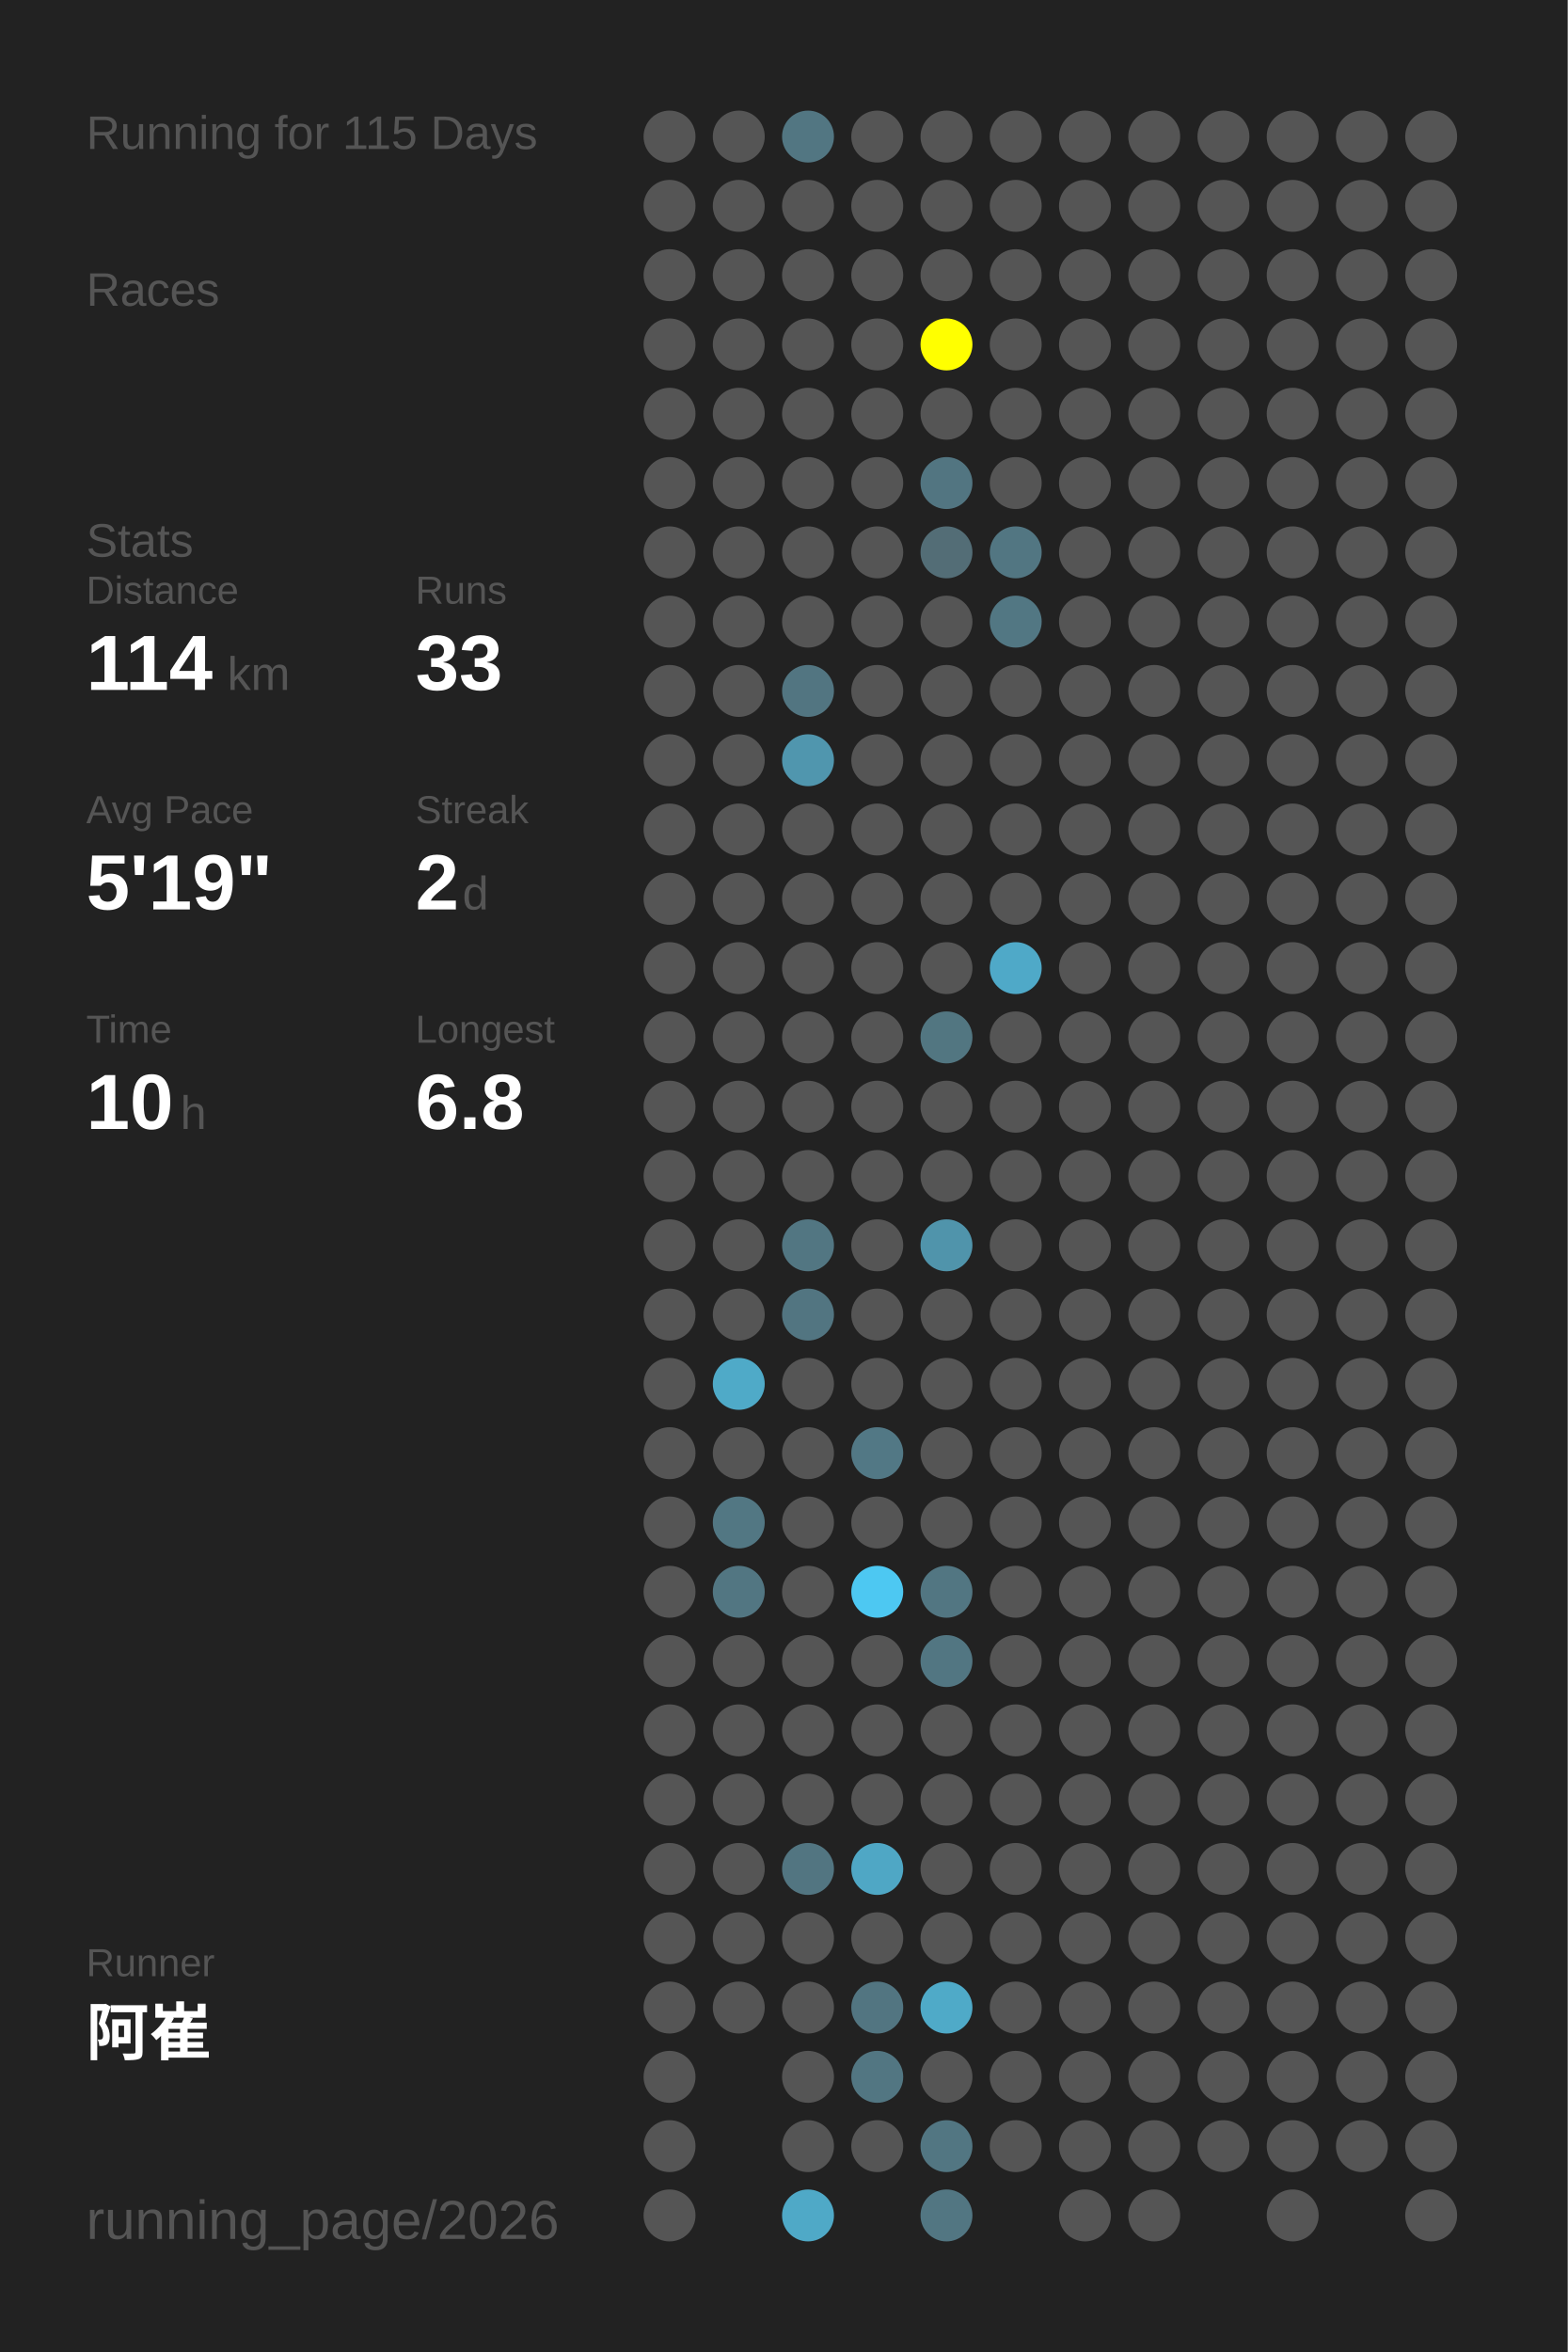
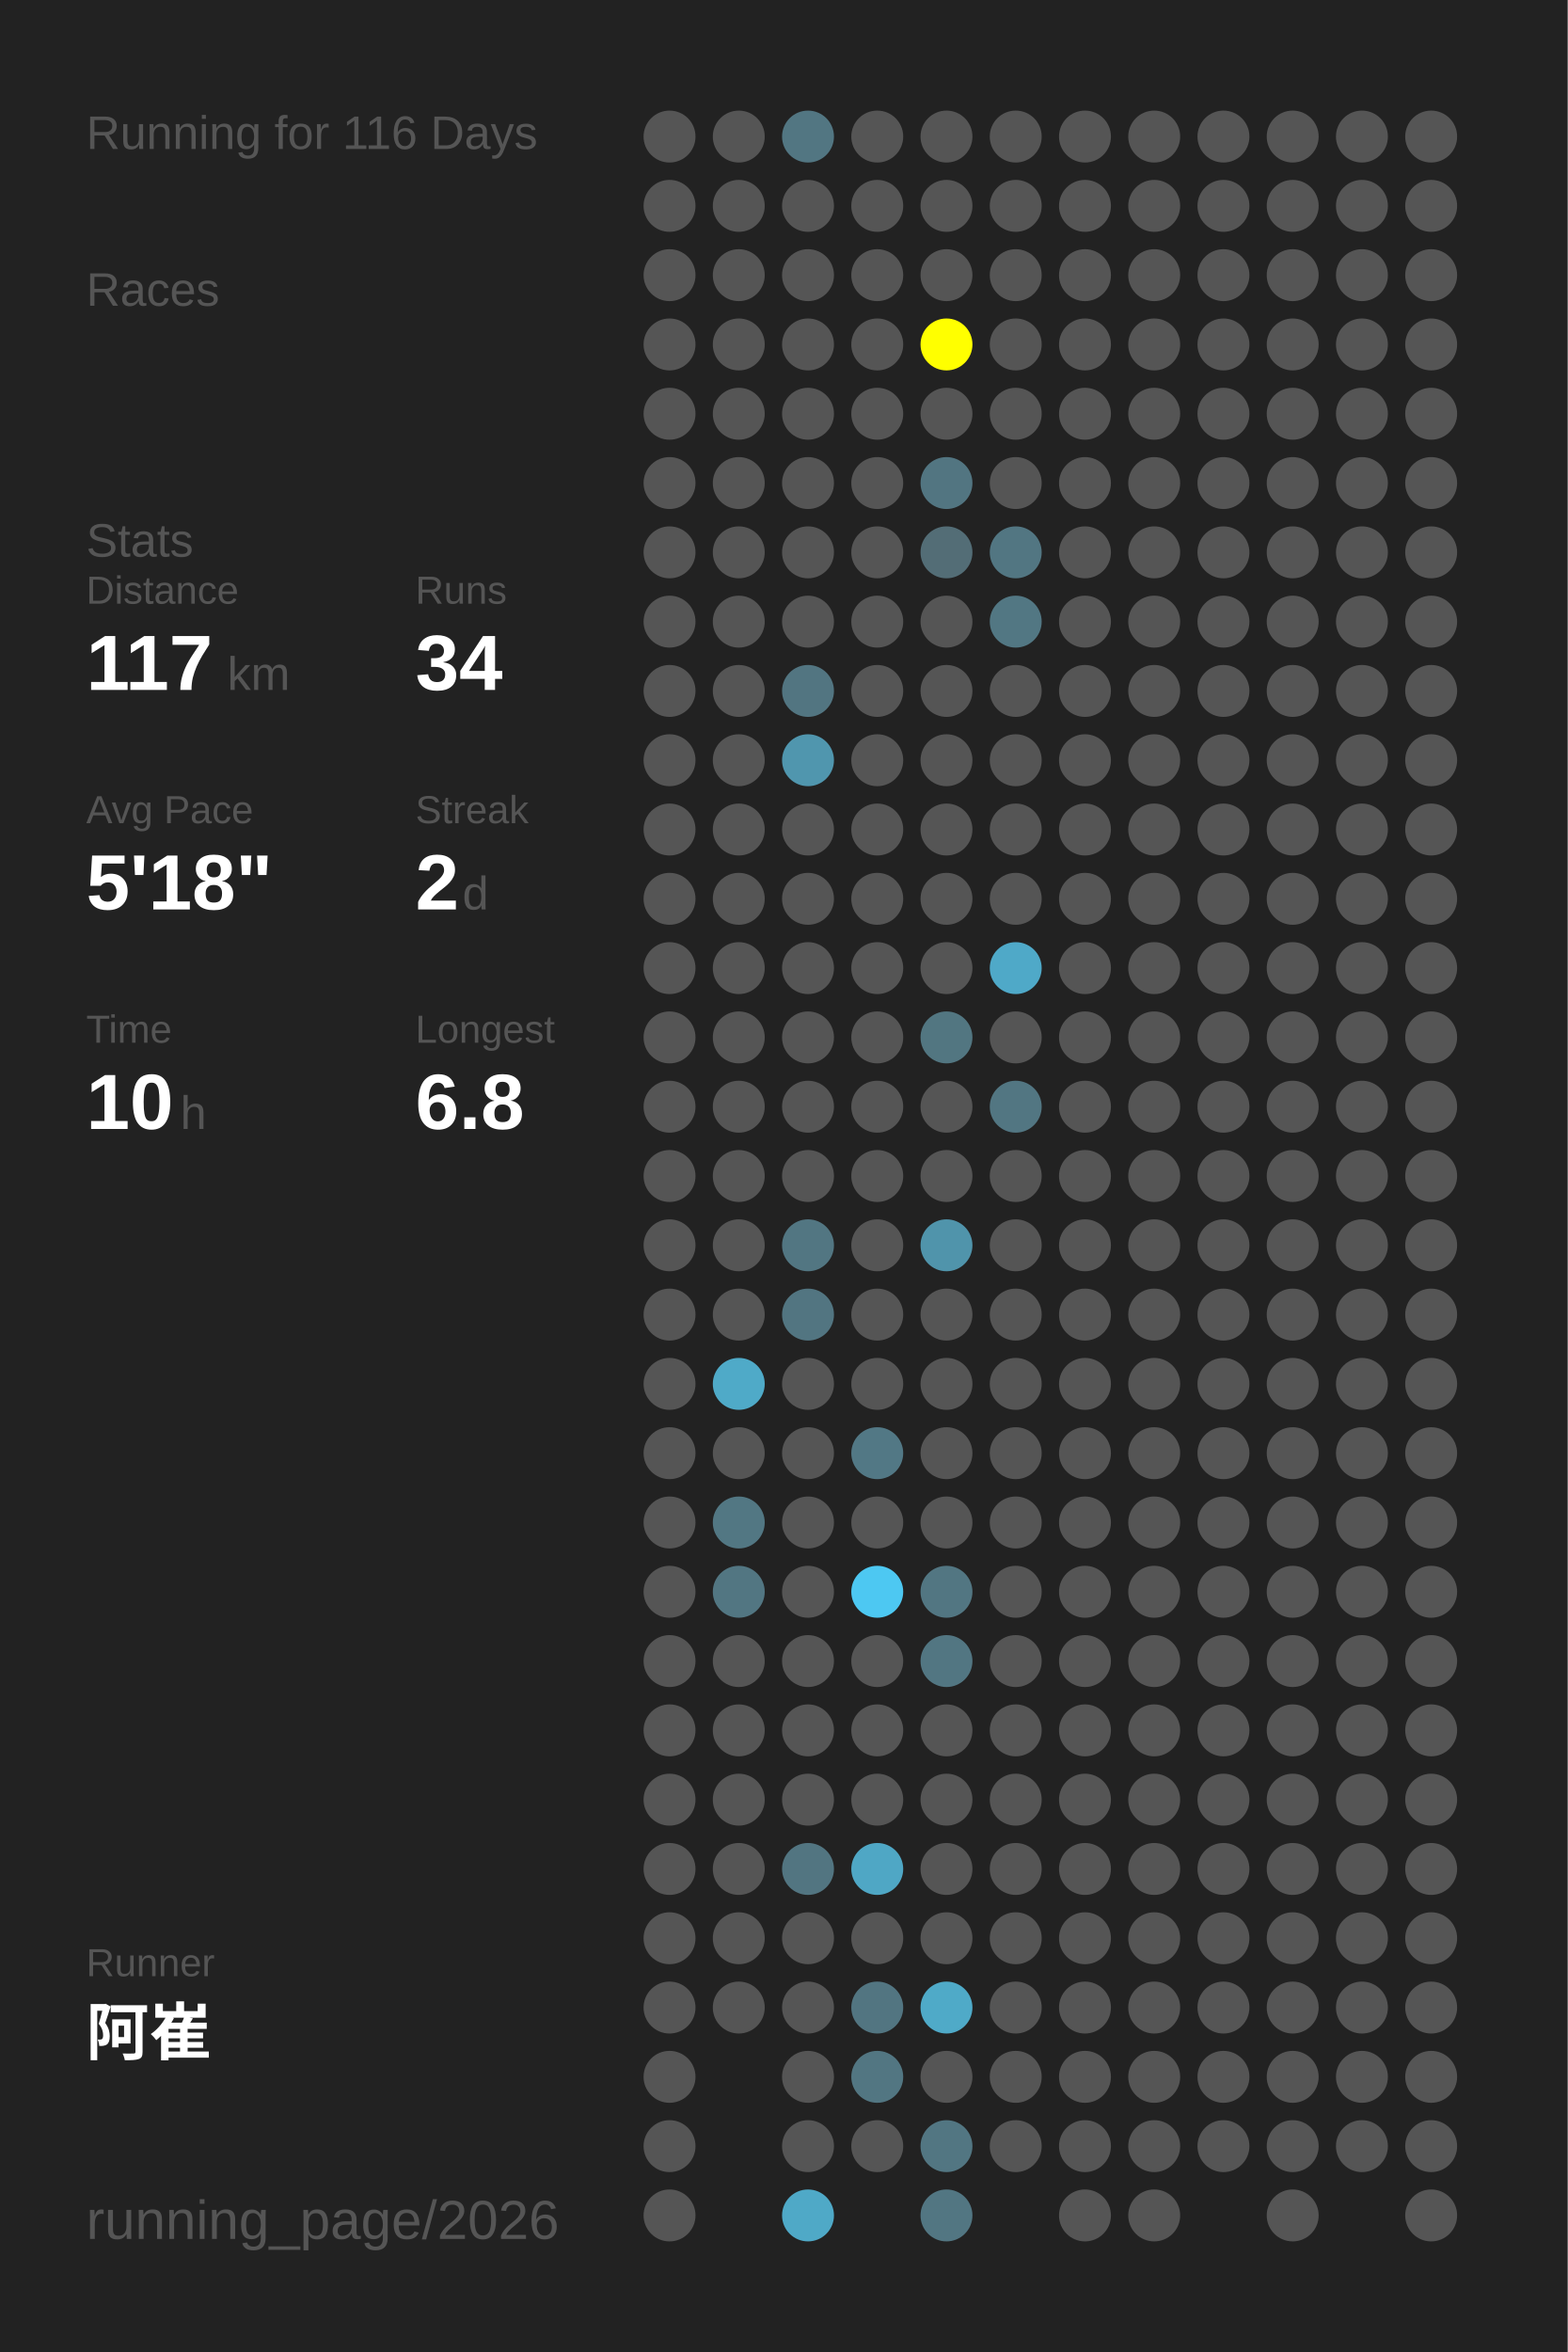
<svg xmlns="http://www.w3.org/2000/svg" baseProfile="full" height="300mm" version="1.1" viewBox="0,0,200,300" width="200mm">
  <defs />
  <rect fill="#222222" height="300" width="200" x="0" y="0" />
-   <text fill="#555555" style="font-size:6px; font-family:Arial;" x="11" y="19">Running for 115 Days</text>
+   <text fill="#555555" style="font-size:6px; font-family:Arial;" x="11" y="19">Running for 116 Days</text>
  <text fill="#555555" style="font-size:6px; font-family:Arial;" x="11" y="39">Races</text>
  <text fill="#555555" style="font-size:6px; font-family:Arial;" x="11" y="71">Stats</text>
  <text fill="#555555" style="font-size:5px; font-family:Arial;" x="11" y="77">Distance</text>
-   <text fill="#FFFFFF" style="font-size:10px; font-family:Arial; font-weight:bold;" x="11" y="88">114</text>
+   <text fill="#FFFFFF" style="font-size:10px; font-family:Arial; font-weight:bold;" x="11" y="88">117</text>
  <text fill="#555555" style="font-size:6px; font-family:Arial;" x="29" y="88">km</text>
  <text fill="#555555" style="font-size:5px; font-family:Arial;" x="53" y="77">Runs</text>
-   <text fill="#FFFFFF" style="font-size:10px; font-family:Arial; font-weight:bold;" x="53" y="88">33</text>
+   <text fill="#FFFFFF" style="font-size:10px; font-family:Arial; font-weight:bold;" x="53" y="88">34</text>
  <text fill="#555555" style="font-size:5px; font-family:Arial;" x="11" y="105">Avg Pace</text>
-   <text fill="#FFFFFF" style="font-size:10px; font-family:Arial; font-weight:bold;" x="11" y="116">5'19"</text>
+   <text fill="#FFFFFF" style="font-size:10px; font-family:Arial; font-weight:bold;" x="11" y="116">5'18"</text>
  <text fill="#555555" style="font-size:5px; font-family:Arial;" x="53" y="105">Streak</text>
  <text fill="#FFFFFF" style="font-size:10px; font-family:Arial; font-weight:bold;" x="53" y="116">2</text>
  <text fill="#555555" style="font-size:6px; font-family:Arial;" x="59" y="116">d</text>
  <text fill="#555555" style="font-size:5px; font-family:Arial;" x="11" y="133">Time</text>
  <text fill="#FFFFFF" style="font-size:10px; font-family:Arial; font-weight:bold;" x="11" y="144">10</text>
  <text fill="#555555" style="font-size:6px; font-family:Arial;" x="23" y="144">h</text>
  <text fill="#555555" style="font-size:5px; font-family:Arial;" x="53" y="133">Longest</text>
  <text fill="#FFFFFF" style="font-size:10px; font-family:Arial; font-weight:bold;" x="53" y="144">6.8</text>
  <text fill="#555555" style="font-size:5px; font-family:Arial;" x="11" y="252.065">Runner</text>
  <text fill="#FFFFFF" style="font-size:8px; font-family:Arial; font-weight:bold;" x="11" y="262.065">阿崔</text>
  <text fill="#555555" style="font-size:7px; font-family:Arial;" x="11" y="285.581">running_page/2026</text>
  <circle cx="85.417" cy="17.419" fill="#555555" r="3.312" />
  <circle cx="85.417" cy="26.258" fill="#555555" r="3.312" />
  <circle cx="85.417" cy="35.097" fill="#555555" r="3.312" />
  <circle cx="85.417" cy="43.935" fill="#555555" r="3.312" />
  <circle cx="85.417" cy="52.774" fill="#555555" r="3.312" />
  <circle cx="85.417" cy="61.613" fill="#555555" r="3.312" />
  <circle cx="85.417" cy="70.452" fill="#555555" r="3.312" />
  <circle cx="85.417" cy="79.29" fill="#555555" r="3.312" />
  <circle cx="85.417" cy="88.129" fill="#555555" r="3.312" />
  <circle cx="85.417" cy="96.968" fill="#555555" r="3.312" />
  <circle cx="85.417" cy="105.806" fill="#555555" r="3.312" />
  <circle cx="85.417" cy="114.645" fill="#555555" r="3.312" />
  <circle cx="85.417" cy="123.484" fill="#555555" r="3.312" />
  <circle cx="85.417" cy="132.323" fill="#555555" r="3.312" />
  <circle cx="85.417" cy="141.161" fill="#555555" r="3.312" />
  <circle cx="85.417" cy="150" fill="#555555" r="3.312" />
  <circle cx="85.417" cy="158.839" fill="#555555" r="3.312" />
  <circle cx="85.417" cy="167.677" fill="#555555" r="3.312" />
  <circle cx="85.417" cy="176.516" fill="#555555" r="3.312" />
  <circle cx="85.417" cy="185.355" fill="#555555" r="3.312" />
  <circle cx="85.417" cy="194.194" fill="#555555" r="3.312" />
  <circle cx="85.417" cy="203.032" fill="#555555" r="3.312" />
  <circle cx="85.417" cy="211.871" fill="#555555" r="3.312" />
  <circle cx="85.417" cy="220.71" fill="#555555" r="3.312" />
  <circle cx="85.417" cy="229.548" fill="#555555" r="3.312" />
  <circle cx="85.417" cy="238.387" fill="#555555" r="3.312" />
  <circle cx="85.417" cy="247.226" fill="#555555" r="3.312" />
  <circle cx="85.417" cy="256.065" fill="#555555" r="3.312" />
  <circle cx="85.417" cy="264.903" fill="#555555" r="3.312" />
  <circle cx="85.417" cy="273.742" fill="#555555" r="3.312" />
  <circle cx="85.417" cy="282.581" fill="#555555" r="3.312" />
  <circle cx="94.25" cy="17.419" fill="#555555" r="3.312" />
  <circle cx="94.25" cy="26.258" fill="#555555" r="3.312" />
  <circle cx="94.25" cy="35.097" fill="#555555" r="3.312" />
  <circle cx="94.25" cy="43.935" fill="#555555" r="3.312" />
  <circle cx="94.25" cy="52.774" fill="#555555" r="3.312" />
  <circle cx="94.25" cy="61.613" fill="#555555" r="3.312" />
  <circle cx="94.25" cy="70.452" fill="#555555" r="3.312" />
  <circle cx="94.25" cy="79.29" fill="#555555" r="3.312" />
  <circle cx="94.25" cy="88.129" fill="#555555" r="3.312" />
  <circle cx="94.25" cy="96.968" fill="#555555" r="3.312" />
  <circle cx="94.25" cy="105.806" fill="#555555" r="3.312" />
  <circle cx="94.25" cy="114.645" fill="#555555" r="3.312" />
  <circle cx="94.25" cy="123.484" fill="#555555" r="3.312" />
  <circle cx="94.25" cy="132.323" fill="#555555" r="3.312" />
  <circle cx="94.25" cy="141.161" fill="#555555" r="3.312" />
  <circle cx="94.25" cy="150" fill="#555555" r="3.312" />
  <circle cx="94.25" cy="158.839" fill="#555555" r="3.312" />
  <circle cx="94.25" cy="167.677" fill="#555555" r="3.312" />
  <circle cx="94.25" cy="176.516" fill="#4faac8" r="3.312" />
  <circle cx="94.25" cy="185.355" fill="#555555" r="3.312" />
  <circle cx="94.25" cy="194.194" fill="#527783" r="3.312" />
  <circle cx="94.25" cy="203.032" fill="#527682" r="3.312" />
  <circle cx="94.25" cy="211.871" fill="#555555" r="3.312" />
  <circle cx="94.25" cy="220.71" fill="#555555" r="3.312" />
  <circle cx="94.25" cy="229.548" fill="#555555" r="3.312" />
  <circle cx="94.25" cy="238.387" fill="#555555" r="3.312" />
  <circle cx="94.25" cy="247.226" fill="#555555" r="3.312" />
  <circle cx="94.25" cy="256.065" fill="#555555" r="3.312" />
  <circle cx="103.083" cy="17.419" fill="#527682" r="3.312" />
  <circle cx="103.083" cy="26.258" fill="#555555" r="3.312" />
  <circle cx="103.083" cy="35.097" fill="#555555" r="3.312" />
  <circle cx="103.083" cy="43.935" fill="#555555" r="3.312" />
  <circle cx="103.083" cy="52.774" fill="#555555" r="3.312" />
  <circle cx="103.083" cy="61.613" fill="#555555" r="3.312" />
  <circle cx="103.083" cy="70.452" fill="#555555" r="3.312" />
  <circle cx="103.083" cy="79.29" fill="#555555" r="3.312" />
  <circle cx="103.083" cy="88.129" fill="#527581" r="3.312" />
  <circle cx="103.083" cy="96.968" fill="#5096ae" r="3.312" />
  <circle cx="103.083" cy="105.806" fill="#555555" r="3.312" />
  <circle cx="103.083" cy="114.645" fill="#555555" r="3.312" />
  <circle cx="103.083" cy="123.484" fill="#555555" r="3.312" />
  <circle cx="103.083" cy="132.323" fill="#555555" r="3.312" />
  <circle cx="103.083" cy="141.161" fill="#555555" r="3.312" />
  <circle cx="103.083" cy="150" fill="#555555" r="3.312" />
  <circle cx="103.083" cy="158.839" fill="#527682" r="3.312" />
  <circle cx="103.083" cy="167.677" fill="#527581" r="3.312" />
  <circle cx="103.083" cy="176.516" fill="#555555" r="3.312" />
  <circle cx="103.083" cy="185.355" fill="#555555" r="3.312" />
  <circle cx="103.083" cy="194.194" fill="#555555" r="3.312" />
  <circle cx="103.083" cy="203.032" fill="#555555" r="3.312" />
  <circle cx="103.083" cy="211.871" fill="#555555" r="3.312" />
  <circle cx="103.083" cy="220.71" fill="#555555" r="3.312" />
  <circle cx="103.083" cy="229.548" fill="#555555" r="3.312" />
  <circle cx="103.083" cy="238.387" fill="#527581" r="3.312" />
  <circle cx="103.083" cy="247.226" fill="#555555" r="3.312" />
  <circle cx="103.083" cy="256.065" fill="#555555" r="3.312" />
  <circle cx="103.083" cy="264.903" fill="#555555" r="3.312" />
  <circle cx="103.083" cy="273.742" fill="#555555" r="3.312" />
  <circle cx="103.083" cy="282.581" fill="#4fa9c7" r="3.312" />
  <circle cx="111.917" cy="17.419" fill="#555555" r="3.312" />
  <circle cx="111.917" cy="26.258" fill="#555555" r="3.312" />
  <circle cx="111.917" cy="35.097" fill="#555555" r="3.312" />
  <circle cx="111.917" cy="43.935" fill="#555555" r="3.312" />
  <circle cx="111.917" cy="52.774" fill="#555555" r="3.312" />
  <circle cx="111.917" cy="61.613" fill="#555555" r="3.312" />
  <circle cx="111.917" cy="70.452" fill="#555555" r="3.312" />
  <circle cx="111.917" cy="79.29" fill="#555555" r="3.312" />
  <circle cx="111.917" cy="88.129" fill="#555555" r="3.312" />
  <circle cx="111.917" cy="96.968" fill="#555555" r="3.312" />
  <circle cx="111.917" cy="105.806" fill="#555555" r="3.312" />
  <circle cx="111.917" cy="114.645" fill="#555555" r="3.312" />
  <circle cx="111.917" cy="123.484" fill="#555555" r="3.312" />
  <circle cx="111.917" cy="132.323" fill="#555555" r="3.312" />
  <circle cx="111.917" cy="141.161" fill="#555555" r="3.312" />
  <circle cx="111.917" cy="150" fill="#555555" r="3.312" />
  <circle cx="111.917" cy="158.839" fill="#555555" r="3.312" />
  <circle cx="111.917" cy="167.677" fill="#555555" r="3.312" />
  <circle cx="111.917" cy="176.516" fill="#555555" r="3.312" />
  <circle cx="111.917" cy="185.355" fill="#527885" r="3.312" />
  <circle cx="111.917" cy="194.194" fill="#555555" r="3.312" />
  <circle cx="111.917" cy="203.032" fill="#4dc8f2" r="3.312" />
  <circle cx="111.917" cy="211.871" fill="#555555" r="3.312" />
  <circle cx="111.917" cy="220.71" fill="#555555" r="3.312" />
  <circle cx="111.917" cy="229.548" fill="#555555" r="3.312" />
  <circle cx="111.917" cy="238.387" fill="#4fa7c5" r="3.312" />
  <circle cx="111.917" cy="247.226" fill="#555555" r="3.312" />
  <circle cx="111.917" cy="256.065" fill="#527581" r="3.312" />
  <circle cx="111.917" cy="264.903" fill="#527682" r="3.312" />
  <circle cx="111.917" cy="273.742" fill="#555555" r="3.312" />
  <circle cx="120.75" cy="17.419" fill="#555555" r="3.312" />
  <circle cx="120.75" cy="26.258" fill="#555555" r="3.312" />
  <circle cx="120.75" cy="35.097" fill="#555555" r="3.312" />
  <circle cx="120.75" cy="43.935" fill="#FFFF00" r="3.312" />
  <circle cx="120.75" cy="52.774" fill="#555555" r="3.312" />
  <circle cx="120.75" cy="61.613" fill="#527581" r="3.312" />
  <circle cx="120.75" cy="70.452" fill="#536d76" r="3.312" />
  <circle cx="120.75" cy="79.29" fill="#555555" r="3.312" />
  <circle cx="120.75" cy="88.129" fill="#555555" r="3.312" />
  <circle cx="120.75" cy="96.968" fill="#555555" r="3.312" />
  <circle cx="120.75" cy="105.806" fill="#555555" r="3.312" />
  <circle cx="120.75" cy="114.645" fill="#555555" r="3.312" />
  <circle cx="120.75" cy="123.484" fill="#555555" r="3.312" />
  <circle cx="120.75" cy="132.323" fill="#527681" r="3.312" />
  <circle cx="120.75" cy="141.161" fill="#555555" r="3.312" />
  <circle cx="120.75" cy="150" fill="#555555" r="3.312" />
  <circle cx="120.75" cy="158.839" fill="#5094ab" r="3.312" />
  <circle cx="120.75" cy="167.677" fill="#555555" r="3.312" />
  <circle cx="120.75" cy="176.516" fill="#555555" r="3.312" />
  <circle cx="120.75" cy="185.355" fill="#555555" r="3.312" />
  <circle cx="120.75" cy="194.194" fill="#555555" r="3.312" />
  <circle cx="120.75" cy="203.032" fill="#527682" r="3.312" />
  <circle cx="120.75" cy="211.871" fill="#527682" r="3.312" />
  <circle cx="120.75" cy="220.71" fill="#555555" r="3.312" />
  <circle cx="120.75" cy="229.548" fill="#555555" r="3.312" />
  <circle cx="120.75" cy="238.387" fill="#555555" r="3.312" />
  <circle cx="120.75" cy="247.226" fill="#555555" r="3.312" />
  <circle cx="120.75" cy="256.065" fill="#4faac8" r="3.312" />
  <circle cx="120.75" cy="264.903" fill="#555555" r="3.312" />
  <circle cx="120.75" cy="273.742" fill="#527682" r="3.312" />
  <circle cx="120.75" cy="282.581" fill="#527682" r="3.312" />
  <circle cx="129.583" cy="17.419" fill="#555555" r="3.312" />
  <circle cx="129.583" cy="26.258" fill="#555555" r="3.312" />
  <circle cx="129.583" cy="35.097" fill="#555555" r="3.312" />
  <circle cx="129.583" cy="43.935" fill="#555555" r="3.312" />
  <circle cx="129.583" cy="52.774" fill="#555555" r="3.312" />
  <circle cx="129.583" cy="61.613" fill="#555555" r="3.312" />
  <circle cx="129.583" cy="70.452" fill="#527682" r="3.312" />
  <circle cx="129.583" cy="79.29" fill="#527783" r="3.312" />
  <circle cx="129.583" cy="88.129" fill="#555555" r="3.312" />
  <circle cx="129.583" cy="96.968" fill="#555555" r="3.312" />
  <circle cx="129.583" cy="105.806" fill="#555555" r="3.312" />
  <circle cx="129.583" cy="114.645" fill="#555555" r="3.312" />
  <circle cx="129.583" cy="123.484" fill="#4fa9c8" r="3.312" />
  <circle cx="129.583" cy="132.323" fill="#555555" r="3.312" />
-   <circle cx="129.583" cy="141.161" fill="#555555" r="3.312" />
+   <circle cx="129.583" cy="141.161" fill="#527682" r="3.312" />
  <circle cx="129.583" cy="150" fill="#555555" r="3.312" />
  <circle cx="129.583" cy="158.839" fill="#555555" r="3.312" />
  <circle cx="129.583" cy="167.677" fill="#555555" r="3.312" />
  <circle cx="129.583" cy="176.516" fill="#555555" r="3.312" />
  <circle cx="129.583" cy="185.355" fill="#555555" r="3.312" />
  <circle cx="129.583" cy="194.194" fill="#555555" r="3.312" />
  <circle cx="129.583" cy="203.032" fill="#555555" r="3.312" />
  <circle cx="129.583" cy="211.871" fill="#555555" r="3.312" />
  <circle cx="129.583" cy="220.71" fill="#555555" r="3.312" />
  <circle cx="129.583" cy="229.548" fill="#555555" r="3.312" />
  <circle cx="129.583" cy="238.387" fill="#555555" r="3.312" />
  <circle cx="129.583" cy="247.226" fill="#555555" r="3.312" />
  <circle cx="129.583" cy="256.065" fill="#555555" r="3.312" />
  <circle cx="129.583" cy="264.903" fill="#555555" r="3.312" />
  <circle cx="129.583" cy="273.742" fill="#555555" r="3.312" />
  <circle cx="138.417" cy="17.419" fill="#555555" r="3.312" />
  <circle cx="138.417" cy="26.258" fill="#555555" r="3.312" />
  <circle cx="138.417" cy="35.097" fill="#555555" r="3.312" />
  <circle cx="138.417" cy="43.935" fill="#555555" r="3.312" />
  <circle cx="138.417" cy="52.774" fill="#555555" r="3.312" />
  <circle cx="138.417" cy="61.613" fill="#555555" r="3.312" />
  <circle cx="138.417" cy="70.452" fill="#555555" r="3.312" />
  <circle cx="138.417" cy="79.29" fill="#555555" r="3.312" />
  <circle cx="138.417" cy="88.129" fill="#555555" r="3.312" />
  <circle cx="138.417" cy="96.968" fill="#555555" r="3.312" />
  <circle cx="138.417" cy="105.806" fill="#555555" r="3.312" />
  <circle cx="138.417" cy="114.645" fill="#555555" r="3.312" />
  <circle cx="138.417" cy="123.484" fill="#555555" r="3.312" />
  <circle cx="138.417" cy="132.323" fill="#555555" r="3.312" />
  <circle cx="138.417" cy="141.161" fill="#555555" r="3.312" />
  <circle cx="138.417" cy="150" fill="#555555" r="3.312" />
  <circle cx="138.417" cy="158.839" fill="#555555" r="3.312" />
  <circle cx="138.417" cy="167.677" fill="#555555" r="3.312" />
  <circle cx="138.417" cy="176.516" fill="#555555" r="3.312" />
  <circle cx="138.417" cy="185.355" fill="#555555" r="3.312" />
  <circle cx="138.417" cy="194.194" fill="#555555" r="3.312" />
  <circle cx="138.417" cy="203.032" fill="#555555" r="3.312" />
  <circle cx="138.417" cy="211.871" fill="#555555" r="3.312" />
  <circle cx="138.417" cy="220.71" fill="#555555" r="3.312" />
  <circle cx="138.417" cy="229.548" fill="#555555" r="3.312" />
  <circle cx="138.417" cy="238.387" fill="#555555" r="3.312" />
  <circle cx="138.417" cy="247.226" fill="#555555" r="3.312" />
  <circle cx="138.417" cy="256.065" fill="#555555" r="3.312" />
  <circle cx="138.417" cy="264.903" fill="#555555" r="3.312" />
  <circle cx="138.417" cy="273.742" fill="#555555" r="3.312" />
  <circle cx="138.417" cy="282.581" fill="#555555" r="3.312" />
  <circle cx="147.25" cy="17.419" fill="#555555" r="3.312" />
  <circle cx="147.25" cy="26.258" fill="#555555" r="3.312" />
  <circle cx="147.25" cy="35.097" fill="#555555" r="3.312" />
  <circle cx="147.25" cy="43.935" fill="#555555" r="3.312" />
  <circle cx="147.25" cy="52.774" fill="#555555" r="3.312" />
  <circle cx="147.25" cy="61.613" fill="#555555" r="3.312" />
  <circle cx="147.25" cy="70.452" fill="#555555" r="3.312" />
  <circle cx="147.25" cy="79.29" fill="#555555" r="3.312" />
  <circle cx="147.25" cy="88.129" fill="#555555" r="3.312" />
  <circle cx="147.25" cy="96.968" fill="#555555" r="3.312" />
  <circle cx="147.25" cy="105.806" fill="#555555" r="3.312" />
  <circle cx="147.25" cy="114.645" fill="#555555" r="3.312" />
  <circle cx="147.25" cy="123.484" fill="#555555" r="3.312" />
  <circle cx="147.25" cy="132.323" fill="#555555" r="3.312" />
  <circle cx="147.25" cy="141.161" fill="#555555" r="3.312" />
  <circle cx="147.25" cy="150" fill="#555555" r="3.312" />
  <circle cx="147.25" cy="158.839" fill="#555555" r="3.312" />
  <circle cx="147.25" cy="167.677" fill="#555555" r="3.312" />
  <circle cx="147.25" cy="176.516" fill="#555555" r="3.312" />
  <circle cx="147.25" cy="185.355" fill="#555555" r="3.312" />
  <circle cx="147.25" cy="194.194" fill="#555555" r="3.312" />
  <circle cx="147.25" cy="203.032" fill="#555555" r="3.312" />
  <circle cx="147.25" cy="211.871" fill="#555555" r="3.312" />
  <circle cx="147.25" cy="220.71" fill="#555555" r="3.312" />
  <circle cx="147.25" cy="229.548" fill="#555555" r="3.312" />
  <circle cx="147.25" cy="238.387" fill="#555555" r="3.312" />
  <circle cx="147.25" cy="247.226" fill="#555555" r="3.312" />
  <circle cx="147.25" cy="256.065" fill="#555555" r="3.312" />
  <circle cx="147.25" cy="264.903" fill="#555555" r="3.312" />
  <circle cx="147.25" cy="273.742" fill="#555555" r="3.312" />
  <circle cx="147.25" cy="282.581" fill="#555555" r="3.312" />
  <circle cx="156.083" cy="17.419" fill="#555555" r="3.312" />
  <circle cx="156.083" cy="26.258" fill="#555555" r="3.312" />
  <circle cx="156.083" cy="35.097" fill="#555555" r="3.312" />
  <circle cx="156.083" cy="43.935" fill="#555555" r="3.312" />
  <circle cx="156.083" cy="52.774" fill="#555555" r="3.312" />
  <circle cx="156.083" cy="61.613" fill="#555555" r="3.312" />
  <circle cx="156.083" cy="70.452" fill="#555555" r="3.312" />
  <circle cx="156.083" cy="79.29" fill="#555555" r="3.312" />
  <circle cx="156.083" cy="88.129" fill="#555555" r="3.312" />
  <circle cx="156.083" cy="96.968" fill="#555555" r="3.312" />
  <circle cx="156.083" cy="105.806" fill="#555555" r="3.312" />
  <circle cx="156.083" cy="114.645" fill="#555555" r="3.312" />
  <circle cx="156.083" cy="123.484" fill="#555555" r="3.312" />
  <circle cx="156.083" cy="132.323" fill="#555555" r="3.312" />
  <circle cx="156.083" cy="141.161" fill="#555555" r="3.312" />
  <circle cx="156.083" cy="150" fill="#555555" r="3.312" />
  <circle cx="156.083" cy="158.839" fill="#555555" r="3.312" />
  <circle cx="156.083" cy="167.677" fill="#555555" r="3.312" />
  <circle cx="156.083" cy="176.516" fill="#555555" r="3.312" />
  <circle cx="156.083" cy="185.355" fill="#555555" r="3.312" />
  <circle cx="156.083" cy="194.194" fill="#555555" r="3.312" />
  <circle cx="156.083" cy="203.032" fill="#555555" r="3.312" />
  <circle cx="156.083" cy="211.871" fill="#555555" r="3.312" />
  <circle cx="156.083" cy="220.71" fill="#555555" r="3.312" />
  <circle cx="156.083" cy="229.548" fill="#555555" r="3.312" />
  <circle cx="156.083" cy="238.387" fill="#555555" r="3.312" />
  <circle cx="156.083" cy="247.226" fill="#555555" r="3.312" />
  <circle cx="156.083" cy="256.065" fill="#555555" r="3.312" />
  <circle cx="156.083" cy="264.903" fill="#555555" r="3.312" />
  <circle cx="156.083" cy="273.742" fill="#555555" r="3.312" />
  <circle cx="164.917" cy="17.419" fill="#555555" r="3.312" />
  <circle cx="164.917" cy="26.258" fill="#555555" r="3.312" />
  <circle cx="164.917" cy="35.097" fill="#555555" r="3.312" />
  <circle cx="164.917" cy="43.935" fill="#555555" r="3.312" />
  <circle cx="164.917" cy="52.774" fill="#555555" r="3.312" />
  <circle cx="164.917" cy="61.613" fill="#555555" r="3.312" />
  <circle cx="164.917" cy="70.452" fill="#555555" r="3.312" />
  <circle cx="164.917" cy="79.29" fill="#555555" r="3.312" />
  <circle cx="164.917" cy="88.129" fill="#555555" r="3.312" />
  <circle cx="164.917" cy="96.968" fill="#555555" r="3.312" />
  <circle cx="164.917" cy="105.806" fill="#555555" r="3.312" />
  <circle cx="164.917" cy="114.645" fill="#555555" r="3.312" />
  <circle cx="164.917" cy="123.484" fill="#555555" r="3.312" />
  <circle cx="164.917" cy="132.323" fill="#555555" r="3.312" />
  <circle cx="164.917" cy="141.161" fill="#555555" r="3.312" />
  <circle cx="164.917" cy="150" fill="#555555" r="3.312" />
  <circle cx="164.917" cy="158.839" fill="#555555" r="3.312" />
  <circle cx="164.917" cy="167.677" fill="#555555" r="3.312" />
  <circle cx="164.917" cy="176.516" fill="#555555" r="3.312" />
  <circle cx="164.917" cy="185.355" fill="#555555" r="3.312" />
  <circle cx="164.917" cy="194.194" fill="#555555" r="3.312" />
  <circle cx="164.917" cy="203.032" fill="#555555" r="3.312" />
  <circle cx="164.917" cy="211.871" fill="#555555" r="3.312" />
  <circle cx="164.917" cy="220.71" fill="#555555" r="3.312" />
  <circle cx="164.917" cy="229.548" fill="#555555" r="3.312" />
  <circle cx="164.917" cy="238.387" fill="#555555" r="3.312" />
  <circle cx="164.917" cy="247.226" fill="#555555" r="3.312" />
  <circle cx="164.917" cy="256.065" fill="#555555" r="3.312" />
  <circle cx="164.917" cy="264.903" fill="#555555" r="3.312" />
  <circle cx="164.917" cy="273.742" fill="#555555" r="3.312" />
  <circle cx="164.917" cy="282.581" fill="#555555" r="3.312" />
  <circle cx="173.75" cy="17.419" fill="#555555" r="3.312" />
  <circle cx="173.75" cy="26.258" fill="#555555" r="3.312" />
  <circle cx="173.75" cy="35.097" fill="#555555" r="3.312" />
  <circle cx="173.75" cy="43.935" fill="#555555" r="3.312" />
  <circle cx="173.75" cy="52.774" fill="#555555" r="3.312" />
  <circle cx="173.75" cy="61.613" fill="#555555" r="3.312" />
  <circle cx="173.75" cy="70.452" fill="#555555" r="3.312" />
  <circle cx="173.75" cy="79.29" fill="#555555" r="3.312" />
  <circle cx="173.75" cy="88.129" fill="#555555" r="3.312" />
  <circle cx="173.75" cy="96.968" fill="#555555" r="3.312" />
  <circle cx="173.75" cy="105.806" fill="#555555" r="3.312" />
  <circle cx="173.75" cy="114.645" fill="#555555" r="3.312" />
  <circle cx="173.75" cy="123.484" fill="#555555" r="3.312" />
  <circle cx="173.75" cy="132.323" fill="#555555" r="3.312" />
  <circle cx="173.75" cy="141.161" fill="#555555" r="3.312" />
  <circle cx="173.75" cy="150" fill="#555555" r="3.312" />
  <circle cx="173.75" cy="158.839" fill="#555555" r="3.312" />
  <circle cx="173.75" cy="167.677" fill="#555555" r="3.312" />
  <circle cx="173.75" cy="176.516" fill="#555555" r="3.312" />
  <circle cx="173.75" cy="185.355" fill="#555555" r="3.312" />
  <circle cx="173.75" cy="194.194" fill="#555555" r="3.312" />
  <circle cx="173.75" cy="203.032" fill="#555555" r="3.312" />
  <circle cx="173.75" cy="211.871" fill="#555555" r="3.312" />
  <circle cx="173.75" cy="220.71" fill="#555555" r="3.312" />
  <circle cx="173.75" cy="229.548" fill="#555555" r="3.312" />
  <circle cx="173.75" cy="238.387" fill="#555555" r="3.312" />
  <circle cx="173.75" cy="247.226" fill="#555555" r="3.312" />
  <circle cx="173.75" cy="256.065" fill="#555555" r="3.312" />
  <circle cx="173.75" cy="264.903" fill="#555555" r="3.312" />
  <circle cx="173.75" cy="273.742" fill="#555555" r="3.312" />
  <circle cx="182.583" cy="17.419" fill="#555555" r="3.312" />
  <circle cx="182.583" cy="26.258" fill="#555555" r="3.312" />
  <circle cx="182.583" cy="35.097" fill="#555555" r="3.312" />
  <circle cx="182.583" cy="43.935" fill="#555555" r="3.312" />
  <circle cx="182.583" cy="52.774" fill="#555555" r="3.312" />
  <circle cx="182.583" cy="61.613" fill="#555555" r="3.312" />
  <circle cx="182.583" cy="70.452" fill="#555555" r="3.312" />
  <circle cx="182.583" cy="79.29" fill="#555555" r="3.312" />
  <circle cx="182.583" cy="88.129" fill="#555555" r="3.312" />
  <circle cx="182.583" cy="96.968" fill="#555555" r="3.312" />
  <circle cx="182.583" cy="105.806" fill="#555555" r="3.312" />
  <circle cx="182.583" cy="114.645" fill="#555555" r="3.312" />
  <circle cx="182.583" cy="123.484" fill="#555555" r="3.312" />
  <circle cx="182.583" cy="132.323" fill="#555555" r="3.312" />
  <circle cx="182.583" cy="141.161" fill="#555555" r="3.312" />
  <circle cx="182.583" cy="150" fill="#555555" r="3.312" />
  <circle cx="182.583" cy="158.839" fill="#555555" r="3.312" />
  <circle cx="182.583" cy="167.677" fill="#555555" r="3.312" />
  <circle cx="182.583" cy="176.516" fill="#555555" r="3.312" />
  <circle cx="182.583" cy="185.355" fill="#555555" r="3.312" />
  <circle cx="182.583" cy="194.194" fill="#555555" r="3.312" />
  <circle cx="182.583" cy="203.032" fill="#555555" r="3.312" />
  <circle cx="182.583" cy="211.871" fill="#555555" r="3.312" />
  <circle cx="182.583" cy="220.71" fill="#555555" r="3.312" />
  <circle cx="182.583" cy="229.548" fill="#555555" r="3.312" />
  <circle cx="182.583" cy="238.387" fill="#555555" r="3.312" />
  <circle cx="182.583" cy="247.226" fill="#555555" r="3.312" />
  <circle cx="182.583" cy="256.065" fill="#555555" r="3.312" />
  <circle cx="182.583" cy="264.903" fill="#555555" r="3.312" />
  <circle cx="182.583" cy="273.742" fill="#555555" r="3.312" />
  <circle cx="182.583" cy="282.581" fill="#555555" r="3.312" />
</svg>
